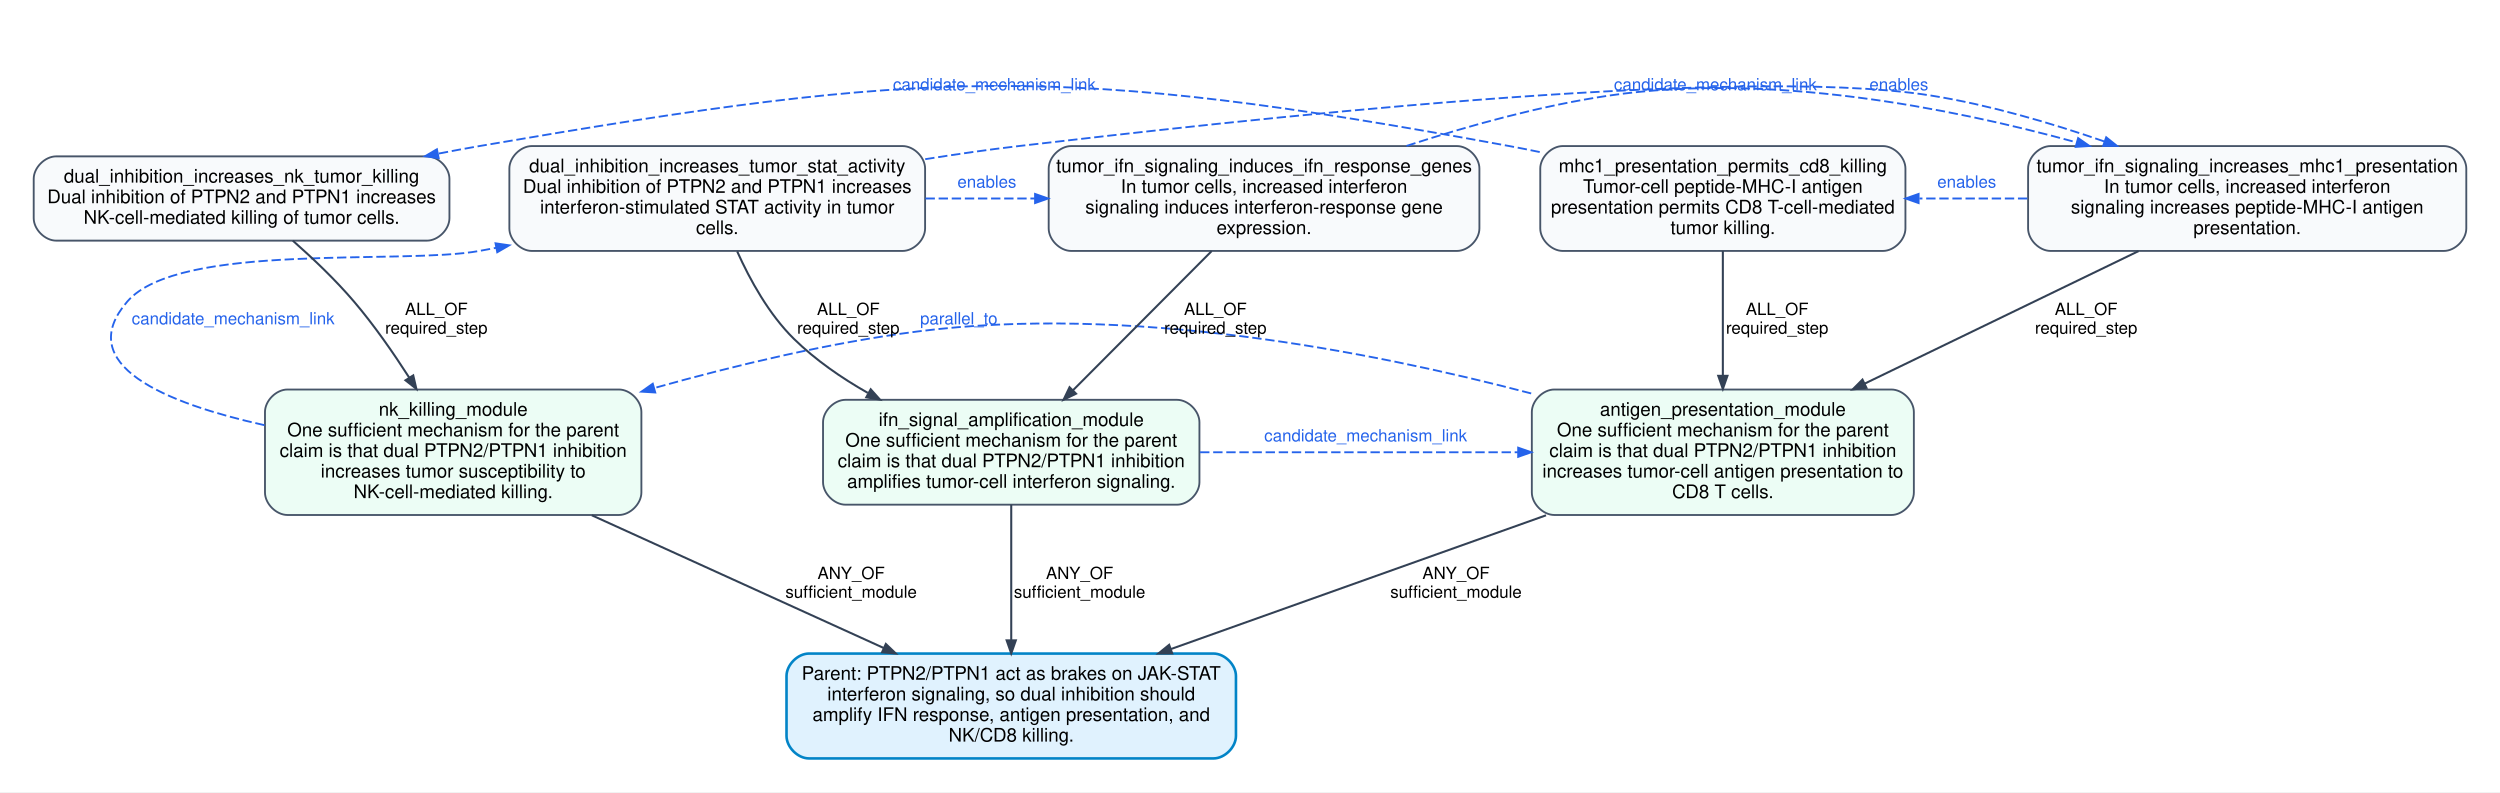
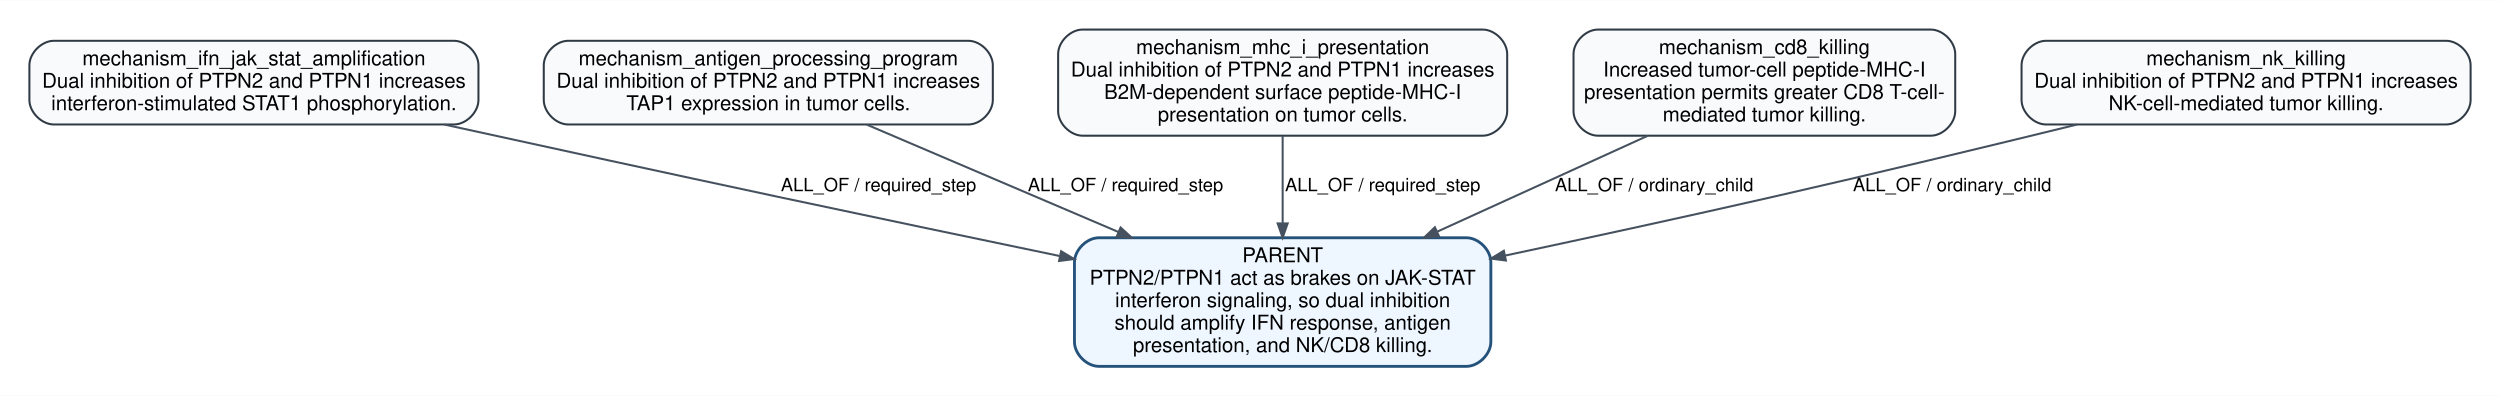
- <svg xmlns="http://www.w3.org/2000/svg" width="1335pt" height="423pt" viewBox="0.00 0.00 1335.00 423.00">
-   <g id="graph0" class="graph" transform="scale(1 1) rotate(0) translate(18 405)">
-     <polygon fill="#ffffff" stroke="transparent" points="-18,18 -18,-405 1317,-405 1317,18 -18,18" />
+ <svg xmlns="http://www.w3.org/2000/svg" width="1225pt" height="194pt" viewBox="0.00 0.00 1224.80 193.80">
+   <g id="graph0" class="graph" transform="scale(1 1) rotate(0) translate(14.4 179.4)">
+     <polygon fill="#ffffff" stroke="transparent" points="-14.4,14.4 -14.4,-179.4 1210.4,-179.4 1210.4,14.4 -14.4,14.4" />
    <g id="node1" class="node">
-       <path fill="#e0f2fe" stroke="#0284c7" stroke-width="1.4" d="M630,-56C630,-56 414,-56 414,-56 408,-56 402,-50 402,-44 402,-44 402,-12 402,-12 402,-6 408,0 414,0 414,0 630,0 630,0 636,0 642,-6 642,-12 642,-12 642,-44 642,-44 642,-50 636,-56 630,-56" />
-       <text text-anchor="middle" x="522" y="-42" font-family="Helvetica,sans-Serif" font-size="10.00" fill="#000000">Parent: PTPN2/PTPN1 act as brakes on JAK-STAT</text>
-       <text text-anchor="middle" x="522" y="-31" font-family="Helvetica,sans-Serif" font-size="10.00" fill="#000000">interferon signaling, so dual inhibition should</text>
-       <text text-anchor="middle" x="522" y="-20" font-family="Helvetica,sans-Serif" font-size="10.00" fill="#000000">amplify IFN response, antigen presentation, and</text>
-       <text text-anchor="middle" x="522" y="-9" font-family="Helvetica,sans-Serif" font-size="10.00" fill="#000000">NK/CD8 killing.</text>
+       <path fill="#eef6ff" stroke="#24527a" stroke-width="1.4" d="M704,-63C704,-63 524,-63 524,-63 518,-63 512,-57 512,-51 512,-51 512,-12 512,-12 512,-6 518,0 524,0 524,0 704,0 704,0 710,0 716,-6 716,-12 716,-12 716,-51 716,-51 716,-57 710,-63 704,-63" />
+       <text text-anchor="middle" x="614" y="-51" font-family="Helvetica,sans-Serif" font-size="10.00" fill="#000000">PARENT</text>
+       <text text-anchor="middle" x="614" y="-40" font-family="Helvetica,sans-Serif" font-size="10.00" fill="#000000">PTPN2/PTPN1 act as brakes on JAK-STAT</text>
+       <text text-anchor="middle" x="614" y="-29" font-family="Helvetica,sans-Serif" font-size="10.00" fill="#000000">interferon signaling, so dual inhibition</text>
+       <text text-anchor="middle" x="614" y="-18" font-family="Helvetica,sans-Serif" font-size="10.00" fill="#000000">should amplify IFN response, antigen</text>
+       <text text-anchor="middle" x="614" y="-7" font-family="Helvetica,sans-Serif" font-size="10.00" fill="#000000">presentation, and NK/CD8 killing.</text>
    </g>
    <g id="node2" class="node">
-       <path fill="#ecfdf5" stroke="#475569" d="M610.5,-191.5C610.5,-191.5 433.5,-191.5 433.5,-191.5 427.5,-191.5 421.5,-185.5 421.5,-179.5 421.5,-179.5 421.5,-147.5 421.5,-147.5 421.5,-141.5 427.5,-135.5 433.5,-135.5 433.5,-135.5 610.5,-135.5 610.5,-135.5 616.5,-135.5 622.5,-141.5 622.5,-147.5 622.5,-147.5 622.5,-179.5 622.5,-179.5 622.5,-185.5 616.5,-191.5 610.5,-191.5" />
-       <text text-anchor="middle" x="522" y="-177.5" font-family="Helvetica,sans-Serif" font-size="10.00" fill="#000000">ifn_signal_amplification_module</text>
-       <text text-anchor="middle" x="522" y="-166.5" font-family="Helvetica,sans-Serif" font-size="10.00" fill="#000000">One sufficient mechanism for the parent</text>
-       <text text-anchor="middle" x="522" y="-155.5" font-family="Helvetica,sans-Serif" font-size="10.00" fill="#000000">claim is that dual PTPN2/PTPN1 inhibition</text>
-       <text text-anchor="middle" x="522" y="-144.5" font-family="Helvetica,sans-Serif" font-size="10.00" fill="#000000">amplifies tumor-cell interferon signaling.</text>
+       <path fill="#f8fafc" stroke="#2f3a45" d="M208,-159.5C208,-159.5 12,-159.5 12,-159.5 6,-159.5 0,-153.5 0,-147.5 0,-147.5 0,-130.5 0,-130.5 0,-124.5 6,-118.5 12,-118.5 12,-118.5 208,-118.5 208,-118.5 214,-118.5 220,-124.5 220,-130.5 220,-130.5 220,-147.5 220,-147.5 220,-153.5 214,-159.5 208,-159.5" />
+       <text text-anchor="middle" x="110" y="-147.5" font-family="Helvetica,sans-Serif" font-size="10.00" fill="#000000">mechanism_ifn_jak_stat_amplification</text>
+       <text text-anchor="middle" x="110" y="-136.5" font-family="Helvetica,sans-Serif" font-size="10.00" fill="#000000">Dual inhibition of PTPN2 and PTPN1 increases</text>
+       <text text-anchor="middle" x="110" y="-125.5" font-family="Helvetica,sans-Serif" font-size="10.00" fill="#000000">interferon-stimulated STAT1 phosphorylation.</text>
    </g>
    <g id="edge1" class="edge">
-       <path fill="none" stroke="#334155" stroke-width="1.1" d="M522,-135.424C522,-114.44 522,-85.616 522,-63.108" />
-       <polygon fill="#334155" stroke="#334155" stroke-width="1.1" points="524.45,-63.04 522,-56.04 519.55,-63.04 524.45,-63.04" />
-       <text text-anchor="middle" x="558.5" y="-95.8" font-family="Helvetica,sans-Serif" font-size="9.00" fill="#000000">ANY_OF</text>
-       <text text-anchor="middle" x="558.5" y="-85.8" font-family="Helvetica,sans-Serif" font-size="9.00" fill="#000000">sufficient_module</text>
+       <path fill="none" stroke="#46515f" d="M203.344,-118.449C252.091,-107.77 312.736,-94.569 367,-83 412.046,-73.396 461.757,-62.994 504.702,-54.069" />
+       <polygon fill="#46515f" stroke="#46515f" points="505.454,-56.415 511.809,-52.592 504.457,-51.617 505.454,-56.415" />
+       <text text-anchor="middle" x="416" y="-85.8" font-family="Helvetica,sans-Serif" font-size="9.00" fill="#000000">ALL_OF / required_step</text>
    </g>
    <g id="node3" class="node">
-       <path fill="#ecfdf5" stroke="#475569" d="M992,-197C992,-197 812,-197 812,-197 806,-197 800,-191 800,-185 800,-185 800,-142 800,-142 800,-136 806,-130 812,-130 812,-130 992,-130 992,-130 998,-130 1004,-136 1004,-142 1004,-142 1004,-185 1004,-185 1004,-191 998,-197 992,-197" />
-       <text text-anchor="middle" x="902" y="-183" font-family="Helvetica,sans-Serif" font-size="10.00" fill="#000000">antigen_presentation_module</text>
-       <text text-anchor="middle" x="902" y="-172" font-family="Helvetica,sans-Serif" font-size="10.00" fill="#000000">One sufficient mechanism for the parent</text>
-       <text text-anchor="middle" x="902" y="-161" font-family="Helvetica,sans-Serif" font-size="10.00" fill="#000000">claim is that dual PTPN2/PTPN1 inhibition</text>
-       <text text-anchor="middle" x="902" y="-150" font-family="Helvetica,sans-Serif" font-size="10.00" fill="#000000">increases tumor-cell antigen presentation to</text>
-       <text text-anchor="middle" x="902" y="-139" font-family="Helvetica,sans-Serif" font-size="10.00" fill="#000000">CD8 T cells.</text>
-     </g>
-     <g id="edge13" class="edge">
-       <path fill="none" stroke="#2563eb" stroke-dasharray="5,2" d="M622.835,-163.5C675.127,-163.5 739.072,-163.5 792.562,-163.5" />
-       <polygon fill="#2563eb" stroke="#2563eb" points="792.701,-165.95 799.701,-163.5 792.701,-161.05 792.701,-165.95" />
-       <text text-anchor="middle" x="711.25" y="-169.3" font-family="Helvetica,sans-Serif" font-size="9.00" fill="#2563eb">candidate_mechanism_link</text>
+       <path fill="#f8fafc" stroke="#2f3a45" d="M460,-159.5C460,-159.5 264,-159.5 264,-159.5 258,-159.5 252,-153.5 252,-147.5 252,-147.5 252,-130.5 252,-130.5 252,-124.5 258,-118.5 264,-118.5 264,-118.5 460,-118.5 460,-118.5 466,-118.5 472,-124.5 472,-130.5 472,-130.5 472,-147.5 472,-147.5 472,-153.5 466,-159.5 460,-159.5" />
+       <text text-anchor="middle" x="362" y="-147.5" font-family="Helvetica,sans-Serif" font-size="10.00" fill="#000000">mechanism_antigen_processing_program</text>
+       <text text-anchor="middle" x="362" y="-136.5" font-family="Helvetica,sans-Serif" font-size="10.00" fill="#000000">Dual inhibition of PTPN2 and PTPN1 increases</text>
+       <text text-anchor="middle" x="362" y="-125.5" font-family="Helvetica,sans-Serif" font-size="10.00" fill="#000000">TAP1 expression in tumor cells.</text>
    </g>
    <g id="edge2" class="edge">
-       <path fill="none" stroke="#334155" stroke-width="1.1" d="M807.579,-129.832C746.2,-107.945 666.827,-79.642 607.345,-58.432" />
-       <polygon fill="#334155" stroke="#334155" stroke-width="1.1" points="607.974,-56.056 600.558,-56.012 606.328,-60.671 607.974,-56.056" />
-       <text text-anchor="middle" x="759.5" y="-95.8" font-family="Helvetica,sans-Serif" font-size="9.00" fill="#000000">ANY_OF</text>
-       <text text-anchor="middle" x="759.5" y="-85.8" font-family="Helvetica,sans-Serif" font-size="9.00" fill="#000000">sufficient_module</text>
+       <path fill="none" stroke="#46515f" d="M410.29,-118.4C445.154,-103.528 493.041,-83.1 533.626,-65.787" />
+       <polygon fill="#46515f" stroke="#46515f" points="534.597,-68.036 540.074,-63.036 532.674,-63.529 534.597,-68.036" />
+       <text text-anchor="middle" x="537" y="-85.8" font-family="Helvetica,sans-Serif" font-size="9.00" fill="#000000">ALL_OF / required_step</text>
    </g>
    <g id="node4" class="node">
-       <path fill="#ecfdf5" stroke="#475569" d="M312.5,-197C312.5,-197 135.5,-197 135.5,-197 129.5,-197 123.5,-191 123.5,-185 123.5,-185 123.5,-142 123.5,-142 123.5,-136 129.5,-130 135.5,-130 135.5,-130 312.5,-130 312.5,-130 318.5,-130 324.5,-136 324.5,-142 324.5,-142 324.5,-185 324.5,-185 324.5,-191 318.5,-197 312.5,-197" />
-       <text text-anchor="middle" x="224" y="-183" font-family="Helvetica,sans-Serif" font-size="10.00" fill="#000000">nk_killing_module</text>
-       <text text-anchor="middle" x="224" y="-172" font-family="Helvetica,sans-Serif" font-size="10.00" fill="#000000">One sufficient mechanism for the parent</text>
-       <text text-anchor="middle" x="224" y="-161" font-family="Helvetica,sans-Serif" font-size="10.00" fill="#000000">claim is that dual PTPN2/PTPN1 inhibition</text>
-       <text text-anchor="middle" x="224" y="-150" font-family="Helvetica,sans-Serif" font-size="10.00" fill="#000000">increases tumor susceptibility to</text>
-       <text text-anchor="middle" x="224" y="-139" font-family="Helvetica,sans-Serif" font-size="10.00" fill="#000000">NK-cell-mediated killing.</text>
-     </g>
-     <g id="edge12" class="edge">
-       <path fill="none" stroke="#2563eb" stroke-dasharray="5,2" d="M799.653,-194.907C712.641,-217.753 584.317,-242.367 472,-228 425.191,-222.012 374.594,-209.913 331.384,-197.794" />
-       <polygon fill="#2563eb" stroke="#2563eb" points="331.917,-195.399 324.514,-195.85 330.583,-200.114 331.917,-195.399" />
-       <text text-anchor="middle" x="494" y="-231.8" font-family="Helvetica,sans-Serif" font-size="9.00" fill="#2563eb">parallel_to</text>
+       <path fill="#f8fafc" stroke="#2f3a45" d="M712,-165C712,-165 516,-165 516,-165 510,-165 504,-159 504,-153 504,-153 504,-125 504,-125 504,-119 510,-113 516,-113 516,-113 712,-113 712,-113 718,-113 724,-119 724,-125 724,-125 724,-153 724,-153 724,-159 718,-165 712,-165" />
+       <text text-anchor="middle" x="614" y="-153" font-family="Helvetica,sans-Serif" font-size="10.00" fill="#000000">mechanism_mhc_i_presentation</text>
+       <text text-anchor="middle" x="614" y="-142" font-family="Helvetica,sans-Serif" font-size="10.00" fill="#000000">Dual inhibition of PTPN2 and PTPN1 increases</text>
+       <text text-anchor="middle" x="614" y="-131" font-family="Helvetica,sans-Serif" font-size="10.00" fill="#000000">B2M-dependent surface peptide-MHC-I</text>
+       <text text-anchor="middle" x="614" y="-120" font-family="Helvetica,sans-Serif" font-size="10.00" fill="#000000">presentation on tumor cells.</text>
    </g>
    <g id="edge3" class="edge">
-       <path fill="none" stroke="#334155" stroke-width="1.1" d="M298.046,-129.832C345.789,-108.123 407.416,-80.101 453.933,-58.95" />
-       <polygon fill="#334155" stroke="#334155" stroke-width="1.1" points="455.036,-61.14 460.394,-56.012 453.008,-56.679 455.036,-61.14" />
-       <text text-anchor="middle" x="436.5" y="-95.8" font-family="Helvetica,sans-Serif" font-size="9.00" fill="#000000">ANY_OF</text>
-       <text text-anchor="middle" x="436.5" y="-85.8" font-family="Helvetica,sans-Serif" font-size="9.00" fill="#000000">sufficient_module</text>
+       <path fill="none" stroke="#46515f" d="M614,-112.977C614,-100.172 614,-84.475 614,-70.289" />
+       <polygon fill="#46515f" stroke="#46515f" points="616.45,-70.032 614,-63.032 611.55,-70.032 616.45,-70.032" />
+       <text text-anchor="middle" x="663" y="-85.8" font-family="Helvetica,sans-Serif" font-size="9.00" fill="#000000">ALL_OF / required_step</text>
    </g>
    <g id="node5" class="node">
-       <path fill="#f8fafc" stroke="#475569" d="M464,-327C464,-327 266,-327 266,-327 260,-327 254,-321 254,-315 254,-315 254,-283 254,-283 254,-277 260,-271 266,-271 266,-271 464,-271 464,-271 470,-271 476,-277 476,-283 476,-283 476,-315 476,-315 476,-321 470,-327 464,-327" />
-       <text text-anchor="middle" x="365" y="-313" font-family="Helvetica,sans-Serif" font-size="10.00" fill="#000000">dual_inhibition_increases_tumor_stat_activity</text>
-       <text text-anchor="middle" x="365" y="-302" font-family="Helvetica,sans-Serif" font-size="10.00" fill="#000000">Dual inhibition of PTPN2 and PTPN1 increases</text>
-       <text text-anchor="middle" x="365" y="-291" font-family="Helvetica,sans-Serif" font-size="10.00" fill="#000000">interferon-stimulated STAT activity in tumor</text>
-       <text text-anchor="middle" x="365" y="-280" font-family="Helvetica,sans-Serif" font-size="10.00" fill="#000000">cells.</text>
-     </g>
-     <g id="edge14" class="edge">
-       <path fill="none" stroke="#2563eb" stroke-dasharray="5,2" d="M123.211,-177.958C69.833,-189.819 20.79,-210.295 50,-244 77.642,-275.895 196.474,-263.451 238,-271 240.936,-271.534 243.908,-272.087 246.904,-272.656" />
-       <polygon fill="#2563eb" stroke="#2563eb" points="246.594,-275.092 253.932,-274.013 247.523,-270.281 246.594,-275.092" />
-       <text text-anchor="middle" x="106.5" y="-231.8" font-family="Helvetica,sans-Serif" font-size="9.00" fill="#2563eb">candidate_mechanism_link</text>
+       <path fill="#f8fafc" stroke="#2f3a45" d="M931.5,-165C931.5,-165 768.5,-165 768.5,-165 762.5,-165 756.5,-159 756.5,-153 756.5,-153 756.5,-125 756.5,-125 756.5,-119 762.5,-113 768.5,-113 768.5,-113 931.5,-113 931.5,-113 937.5,-113 943.5,-119 943.5,-125 943.5,-125 943.5,-153 943.5,-153 943.5,-159 937.5,-165 931.5,-165" />
+       <text text-anchor="middle" x="850" y="-153" font-family="Helvetica,sans-Serif" font-size="10.00" fill="#000000">mechanism_cd8_killing</text>
+       <text text-anchor="middle" x="850" y="-142" font-family="Helvetica,sans-Serif" font-size="10.00" fill="#000000">Increased tumor-cell peptide-MHC-I</text>
+       <text text-anchor="middle" x="850" y="-131" font-family="Helvetica,sans-Serif" font-size="10.00" fill="#000000">presentation permits greater CD8 T-cell-</text>
+       <text text-anchor="middle" x="850" y="-120" font-family="Helvetica,sans-Serif" font-size="10.00" fill="#000000">mediated tumor killing.</text>
    </g>
    <g id="edge4" class="edge">
-       <path fill="none" stroke="#334155" stroke-width="1.1" d="M375.653,-270.749C382.509,-255.465 392.65,-237.091 406,-224 417.391,-212.829 431.264,-203.234 445.4,-195.19" />
-       <polygon fill="#334155" stroke="#334155" stroke-width="1.1" points="446.958,-197.129 451.905,-191.604 444.592,-192.838 446.958,-197.129" />
-       <text text-anchor="middle" x="435" y="-236.8" font-family="Helvetica,sans-Serif" font-size="9.00" fill="#000000">ALL_OF</text>
-       <text text-anchor="middle" x="435" y="-226.8" font-family="Helvetica,sans-Serif" font-size="9.00" fill="#000000">required_step</text>
+       <path fill="none" stroke="#46515f" d="M792.871,-112.977C761.922,-98.88 723.279,-81.278 689.838,-66.045" />
+       <polygon fill="#46515f" stroke="#46515f" points="690.609,-63.704 683.223,-63.032 688.578,-68.163 690.609,-63.704" />
+       <text text-anchor="middle" x="796" y="-85.8" font-family="Helvetica,sans-Serif" font-size="9.00" fill="#000000">ALL_OF / ordinary_child</text>
    </g>
    <g id="node6" class="node">
-       <path fill="#f8fafc" stroke="#475569" d="M760,-327C760,-327 554,-327 554,-327 548,-327 542,-321 542,-315 542,-315 542,-283 542,-283 542,-277 548,-271 554,-271 554,-271 760,-271 760,-271 766,-271 772,-277 772,-283 772,-283 772,-315 772,-315 772,-321 766,-327 760,-327" />
-       <text text-anchor="middle" x="657" y="-313" font-family="Helvetica,sans-Serif" font-size="10.00" fill="#000000">tumor_ifn_signaling_induces_ifn_response_genes</text>
-       <text text-anchor="middle" x="657" y="-302" font-family="Helvetica,sans-Serif" font-size="10.00" fill="#000000">In tumor cells, increased interferon</text>
-       <text text-anchor="middle" x="657" y="-291" font-family="Helvetica,sans-Serif" font-size="10.00" fill="#000000">signaling induces interferon-response gene</text>
-       <text text-anchor="middle" x="657" y="-280" font-family="Helvetica,sans-Serif" font-size="10.00" fill="#000000">expression.</text>
-     </g>
-     <g id="edge9" class="edge">
-       <path fill="none" stroke="#2563eb" stroke-dasharray="5,2" d="M476.226,-299C495.317,-299 515.25,-299 534.614,-299" />
-       <polygon fill="#2563eb" stroke="#2563eb" points="534.72,-301.45 541.72,-299 534.72,-296.55 534.72,-301.45" />
-       <text text-anchor="middle" x="509" y="-304.8" font-family="Helvetica,sans-Serif" font-size="9.00" fill="#2563eb">enables</text>
-     </g>
-     <g id="node7" class="node">
-       <path fill="#f8fafc" stroke="#475569" d="M1287,-327C1287,-327 1077,-327 1077,-327 1071,-327 1065,-321 1065,-315 1065,-315 1065,-283 1065,-283 1065,-277 1071,-271 1077,-271 1077,-271 1287,-271 1287,-271 1293,-271 1299,-277 1299,-283 1299,-283 1299,-315 1299,-315 1299,-321 1293,-327 1287,-327" />
-       <text text-anchor="middle" x="1182" y="-313" font-family="Helvetica,sans-Serif" font-size="10.00" fill="#000000">tumor_ifn_signaling_increases_mhc1_presentation</text>
-       <text text-anchor="middle" x="1182" y="-302" font-family="Helvetica,sans-Serif" font-size="10.00" fill="#000000">In tumor cells, increased interferon</text>
-       <text text-anchor="middle" x="1182" y="-291" font-family="Helvetica,sans-Serif" font-size="10.00" fill="#000000">signaling increases peptide-MHC-I antigen</text>
-       <text text-anchor="middle" x="1182" y="-280" font-family="Helvetica,sans-Serif" font-size="10.00" fill="#000000">presentation.</text>
-     </g>
-     <g id="edge10" class="edge">
-       <path fill="none" stroke="#2563eb" stroke-dasharray="5,2" d="M476.055,-319.995C492.749,-322.663 509.796,-325.114 526,-327 633.662,-339.53 905.95,-370.981 1013,-354 1044.033,-349.077 1077.12,-339.368 1105.715,-329.459" />
-       <polygon fill="#2563eb" stroke="#2563eb" points="1106.71,-331.706 1112.502,-327.074 1105.086,-327.083 1106.71,-331.706" />
-       <text text-anchor="middle" x="996" y="-356.8" font-family="Helvetica,sans-Serif" font-size="9.00" fill="#2563eb">enables</text>
+       <path fill="#f8fafc" stroke="#2f3a45" d="M1184,-159.5C1184,-159.5 988,-159.5 988,-159.5 982,-159.5 976,-153.5 976,-147.5 976,-147.5 976,-130.5 976,-130.5 976,-124.5 982,-118.5 988,-118.5 988,-118.5 1184,-118.5 1184,-118.5 1190,-118.5 1196,-124.5 1196,-130.5 1196,-130.5 1196,-147.5 1196,-147.5 1196,-153.5 1190,-159.5 1184,-159.5" />
+       <text text-anchor="middle" x="1086" y="-147.5" font-family="Helvetica,sans-Serif" font-size="10.00" fill="#000000">mechanism_nk_killing</text>
+       <text text-anchor="middle" x="1086" y="-136.5" font-family="Helvetica,sans-Serif" font-size="10.00" fill="#000000">Dual inhibition of PTPN2 and PTPN1 increases</text>
+       <text text-anchor="middle" x="1086" y="-125.5" font-family="Helvetica,sans-Serif" font-size="10.00" fill="#000000">NK-cell-mediated tumor killing.</text>
    </g>
    <g id="edge5" class="edge">
-       <path fill="none" stroke="#334155" stroke-width="1.1" d="M629.028,-270.924C607.488,-249.304 577.655,-219.362 554.957,-196.579" />
-       <polygon fill="#334155" stroke="#334155" stroke-width="1.1" points="556.612,-194.769 549.936,-191.54 553.141,-198.228 556.612,-194.769" />
-       <text text-anchor="middle" x="631" y="-236.8" font-family="Helvetica,sans-Serif" font-size="9.00" fill="#000000">ALL_OF</text>
-       <text text-anchor="middle" x="631" y="-226.8" font-family="Helvetica,sans-Serif" font-size="9.00" fill="#000000">required_step</text>
-     </g>
-     <g id="edge15" class="edge">
-       <path fill="none" stroke="#2563eb" stroke-dasharray="5,2" d="M733.081,-327.084C765.938,-337.792 805.119,-348.693 841.5,-354 926.14,-366.347 1022.338,-347.791 1090.844,-328.975" />
-       <polygon fill="#2563eb" stroke="#2563eb" points="1091.716,-331.275 1097.802,-327.036 1090.401,-326.555 1091.716,-331.275" />
-       <text text-anchor="middle" x="898" y="-356.8" font-family="Helvetica,sans-Serif" font-size="9.00" fill="#2563eb">candidate_mechanism_link</text>
-     </g>
-     <g id="edge6" class="edge">
-       <path fill="none" stroke="#334155" stroke-width="1.1" d="M1123.984,-270.924C1081.606,-250.417 1023.755,-222.421 977.735,-200.15" />
-       <polygon fill="#334155" stroke="#334155" stroke-width="1.1" points="978.691,-197.891 971.323,-197.047 976.557,-202.302 978.691,-197.891" />
-       <text text-anchor="middle" x="1096" y="-236.8" font-family="Helvetica,sans-Serif" font-size="9.00" fill="#000000">ALL_OF</text>
-       <text text-anchor="middle" x="1096" y="-226.8" font-family="Helvetica,sans-Serif" font-size="9.00" fill="#000000">required_step</text>
-     </g>
-     <g id="node8" class="node">
-       <path fill="#f8fafc" stroke="#475569" d="M987.5,-327C987.5,-327 816.5,-327 816.5,-327 810.5,-327 804.5,-321 804.5,-315 804.5,-315 804.5,-283 804.5,-283 804.5,-277 810.5,-271 816.5,-271 816.5,-271 987.5,-271 987.5,-271 993.5,-271 999.5,-277 999.5,-283 999.5,-283 999.5,-315 999.5,-315 999.5,-321 993.5,-327 987.5,-327" />
-       <text text-anchor="middle" x="902" y="-313" font-family="Helvetica,sans-Serif" font-size="10.00" fill="#000000">mhc1_presentation_permits_cd8_killing</text>
-       <text text-anchor="middle" x="902" y="-302" font-family="Helvetica,sans-Serif" font-size="10.00" fill="#000000">Tumor-cell peptide-MHC-I antigen</text>
-       <text text-anchor="middle" x="902" y="-291" font-family="Helvetica,sans-Serif" font-size="10.00" fill="#000000">presentation permits CD8 T-cell-mediated</text>
-       <text text-anchor="middle" x="902" y="-280" font-family="Helvetica,sans-Serif" font-size="10.00" fill="#000000">tumor killing.</text>
-     </g>
-     <g id="edge11" class="edge">
-       <path fill="none" stroke="#2563eb" stroke-dasharray="5,2" d="M1064.583,-299C1045.464,-299 1025.768,-299 1006.971,-299" />
-       <polygon fill="#2563eb" stroke="#2563eb" points="1006.537,-296.55 999.537,-299 1006.537,-301.45 1006.537,-296.55" />
-       <text text-anchor="middle" x="1032.25" y="-304.8" font-family="Helvetica,sans-Serif" font-size="9.00" fill="#2563eb">enables</text>
-     </g>
-     <g id="edge7" class="edge">
-       <path fill="none" stroke="#334155" stroke-width="1.1" d="M902,-270.924C902,-251.702 902,-225.902 902,-204.404" />
-       <polygon fill="#334155" stroke="#334155" stroke-width="1.1" points="904.45,-204.294 902,-197.294 899.55,-204.294 904.45,-204.294" />
-       <text text-anchor="middle" x="931" y="-236.8" font-family="Helvetica,sans-Serif" font-size="9.00" fill="#000000">ALL_OF</text>
-       <text text-anchor="middle" x="931" y="-226.8" font-family="Helvetica,sans-Serif" font-size="9.00" fill="#000000">required_step</text>
-     </g>
-     <g id="node9" class="node">
-       <path fill="#f8fafc" stroke="#475569" d="M210,-321.5C210,-321.5 12,-321.5 12,-321.5 6,-321.5 0,-315.5 0,-309.5 0,-309.5 0,-288.5 0,-288.5 0,-282.5 6,-276.5 12,-276.5 12,-276.5 210,-276.5 210,-276.5 216,-276.5 222,-282.5 222,-288.5 222,-288.5 222,-309.5 222,-309.5 222,-315.5 216,-321.5 210,-321.5" />
-       <text text-anchor="middle" x="111" y="-307.5" font-family="Helvetica,sans-Serif" font-size="10.00" fill="#000000">dual_inhibition_increases_nk_tumor_killing</text>
-       <text text-anchor="middle" x="111" y="-296.5" font-family="Helvetica,sans-Serif" font-size="10.00" fill="#000000">Dual inhibition of PTPN2 and PTPN1 increases</text>
-       <text text-anchor="middle" x="111" y="-285.5" font-family="Helvetica,sans-Serif" font-size="10.00" fill="#000000">NK-cell-mediated killing of tumor cells.</text>
-     </g>
-     <g id="edge16" class="edge">
-       <path fill="none" stroke="#2563eb" stroke-dasharray="5,2" d="M804.218,-323.807C798.745,-324.948 793.312,-326.023 788,-327 547.588,-371.219 478.922,-368.349 238,-327 230.759,-325.757 223.307,-324.378 215.815,-322.917" />
-       <polygon fill="#2563eb" stroke="#2563eb" points="216.27,-320.51 208.928,-321.554 215.319,-325.317 216.27,-320.51" />
-       <text text-anchor="middle" x="513" y="-356.8" font-family="Helvetica,sans-Serif" font-size="9.00" fill="#2563eb">candidate_mechanism_link</text>
-     </g>
-     <g id="edge8" class="edge">
-       <path fill="none" stroke="#334155" stroke-width="1.1" d="M138.352,-276.491C149.105,-267.007 161.195,-255.51 171,-244 181.632,-231.518 191.891,-216.797 200.504,-203.379" />
-       <polygon fill="#334155" stroke="#334155" stroke-width="1.1" points="202.666,-204.544 204.34,-197.319 198.526,-201.923 202.666,-204.544" />
-       <text text-anchor="middle" x="215" y="-236.8" font-family="Helvetica,sans-Serif" font-size="9.00" fill="#000000">ALL_OF</text>
-       <text text-anchor="middle" x="215" y="-226.8" font-family="Helvetica,sans-Serif" font-size="9.00" fill="#000000">required_step</text>
+       <path fill="none" stroke="#46515f" d="M1003.172,-118.466C958.963,-107.642 903.589,-94.303 854,-83 811.286,-73.264 764.175,-63.042 723.087,-54.295" />
+       <polygon fill="#46515f" stroke="#46515f" points="723.374,-51.852 716.018,-52.792 722.355,-56.645 723.374,-51.852" />
+       <text text-anchor="middle" x="942" y="-85.8" font-family="Helvetica,sans-Serif" font-size="9.00" fill="#000000">ALL_OF / ordinary_child</text>
    </g>
  </g>
</svg>
